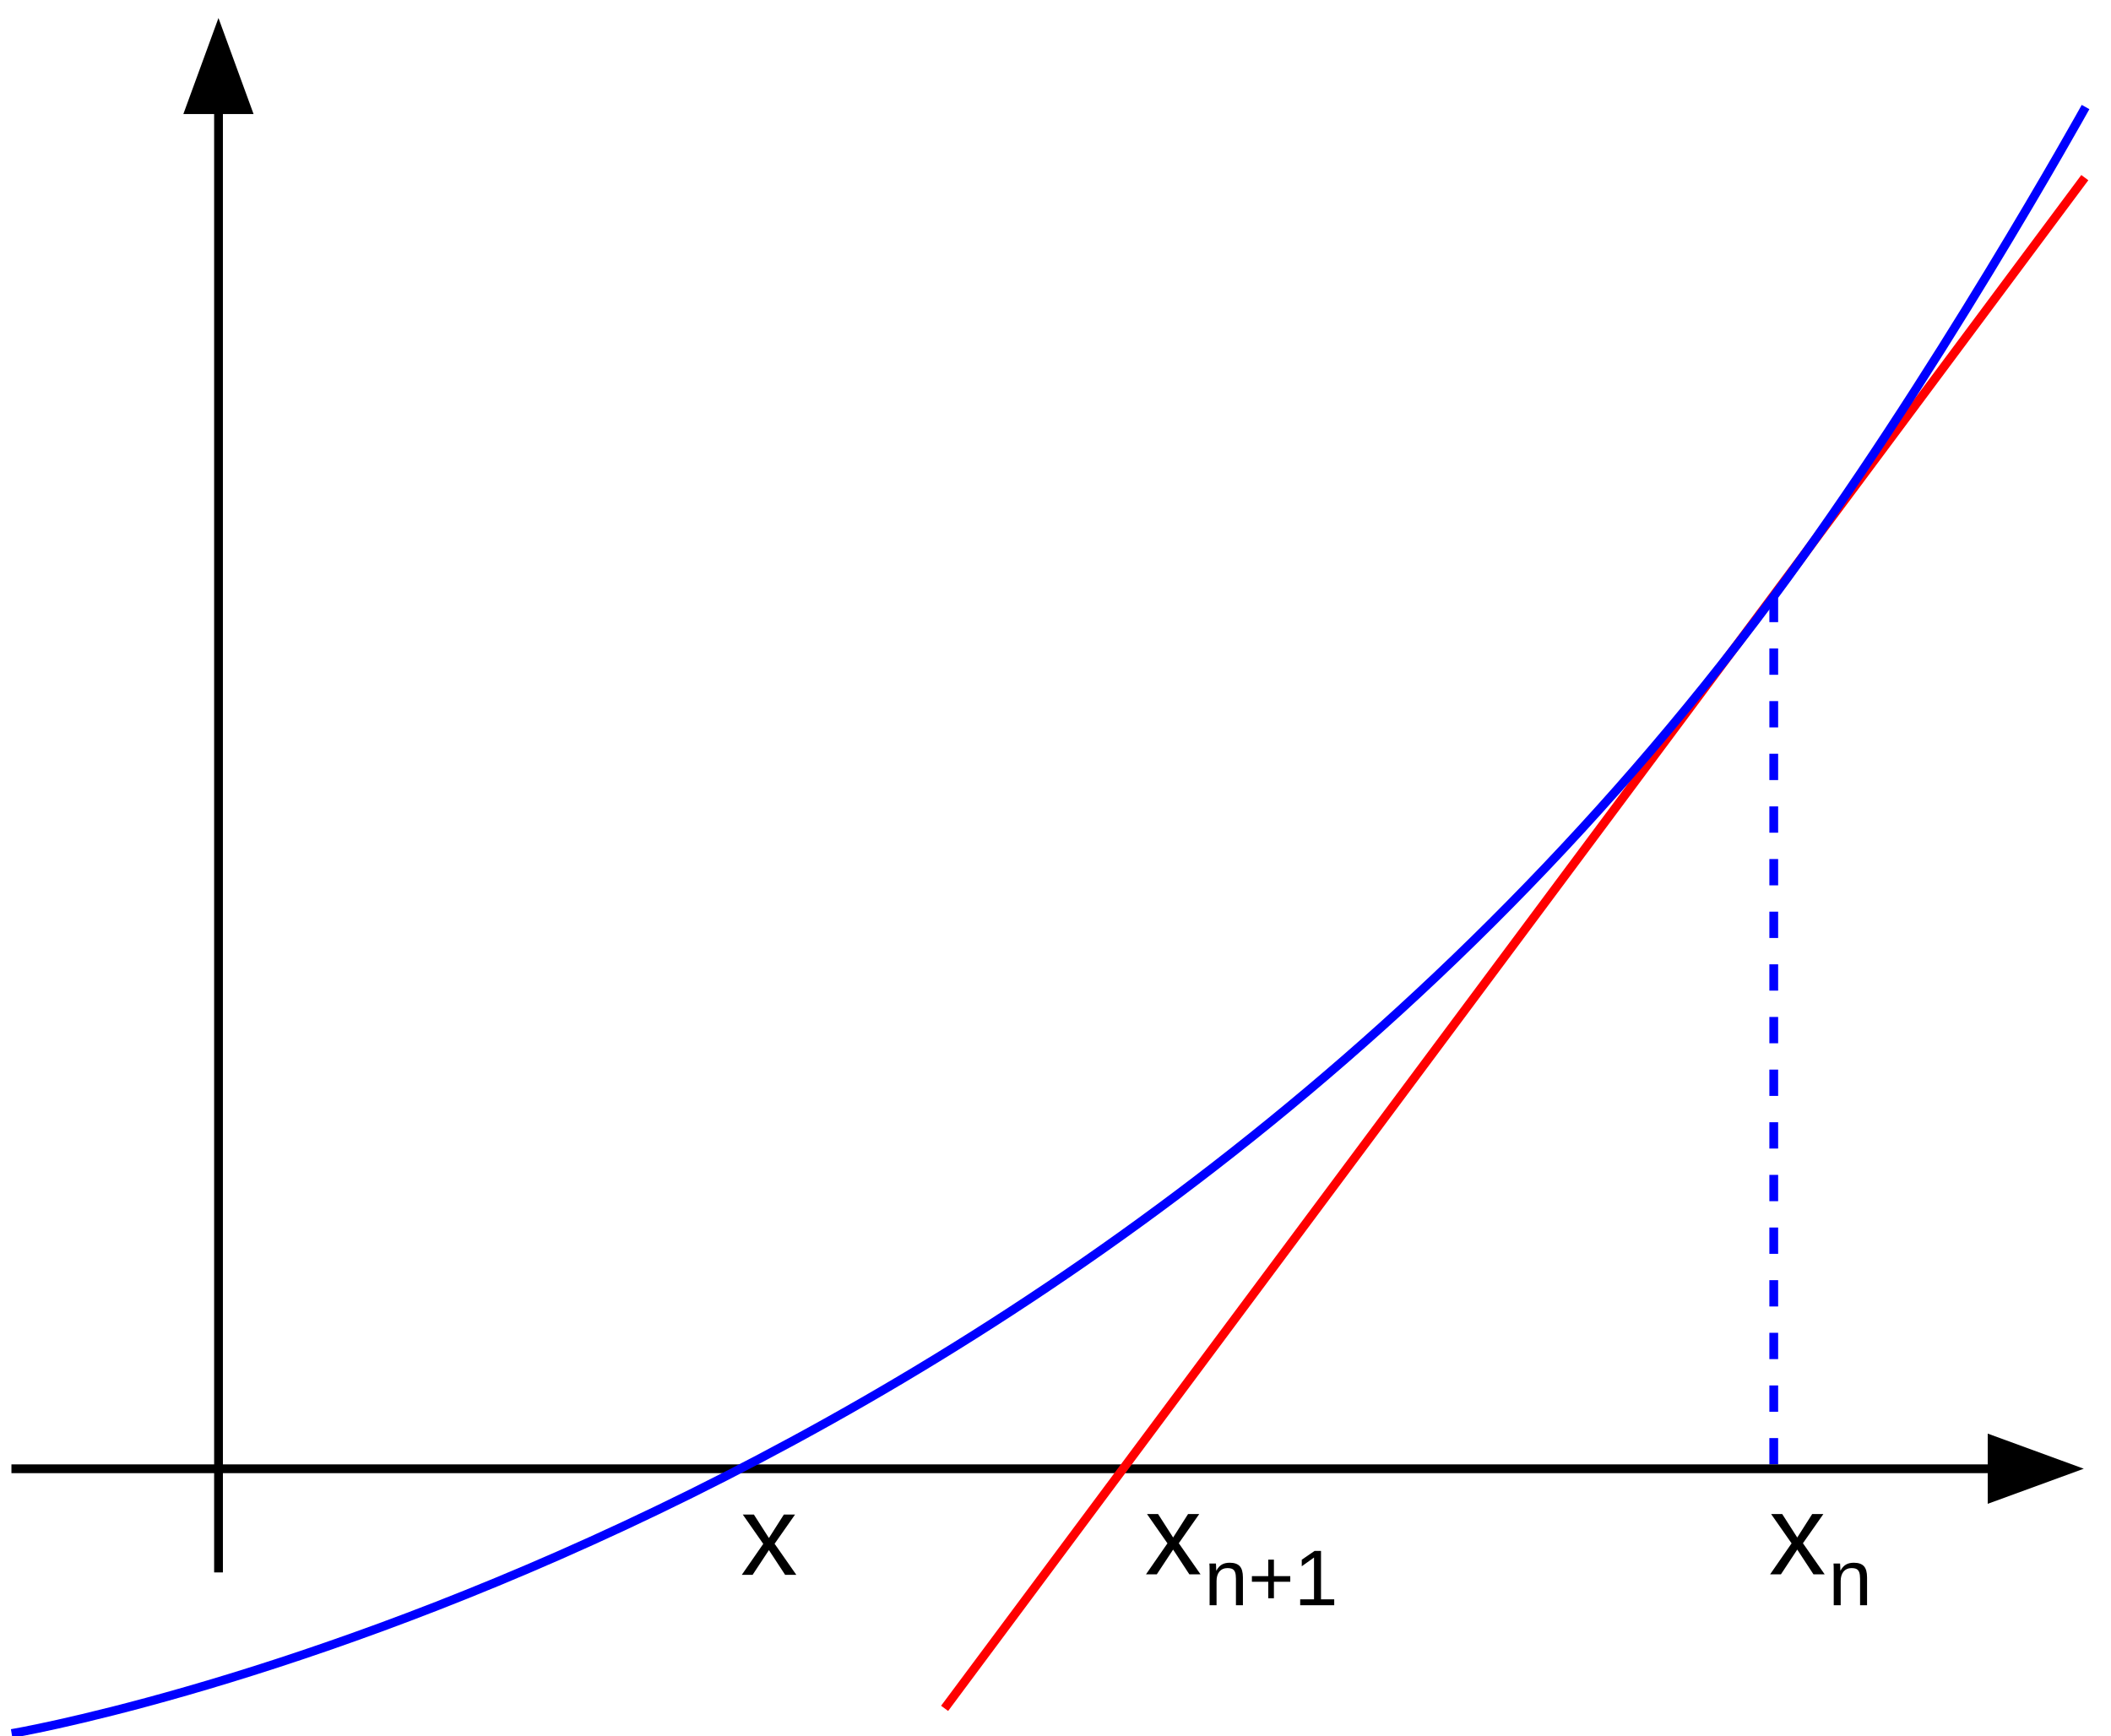
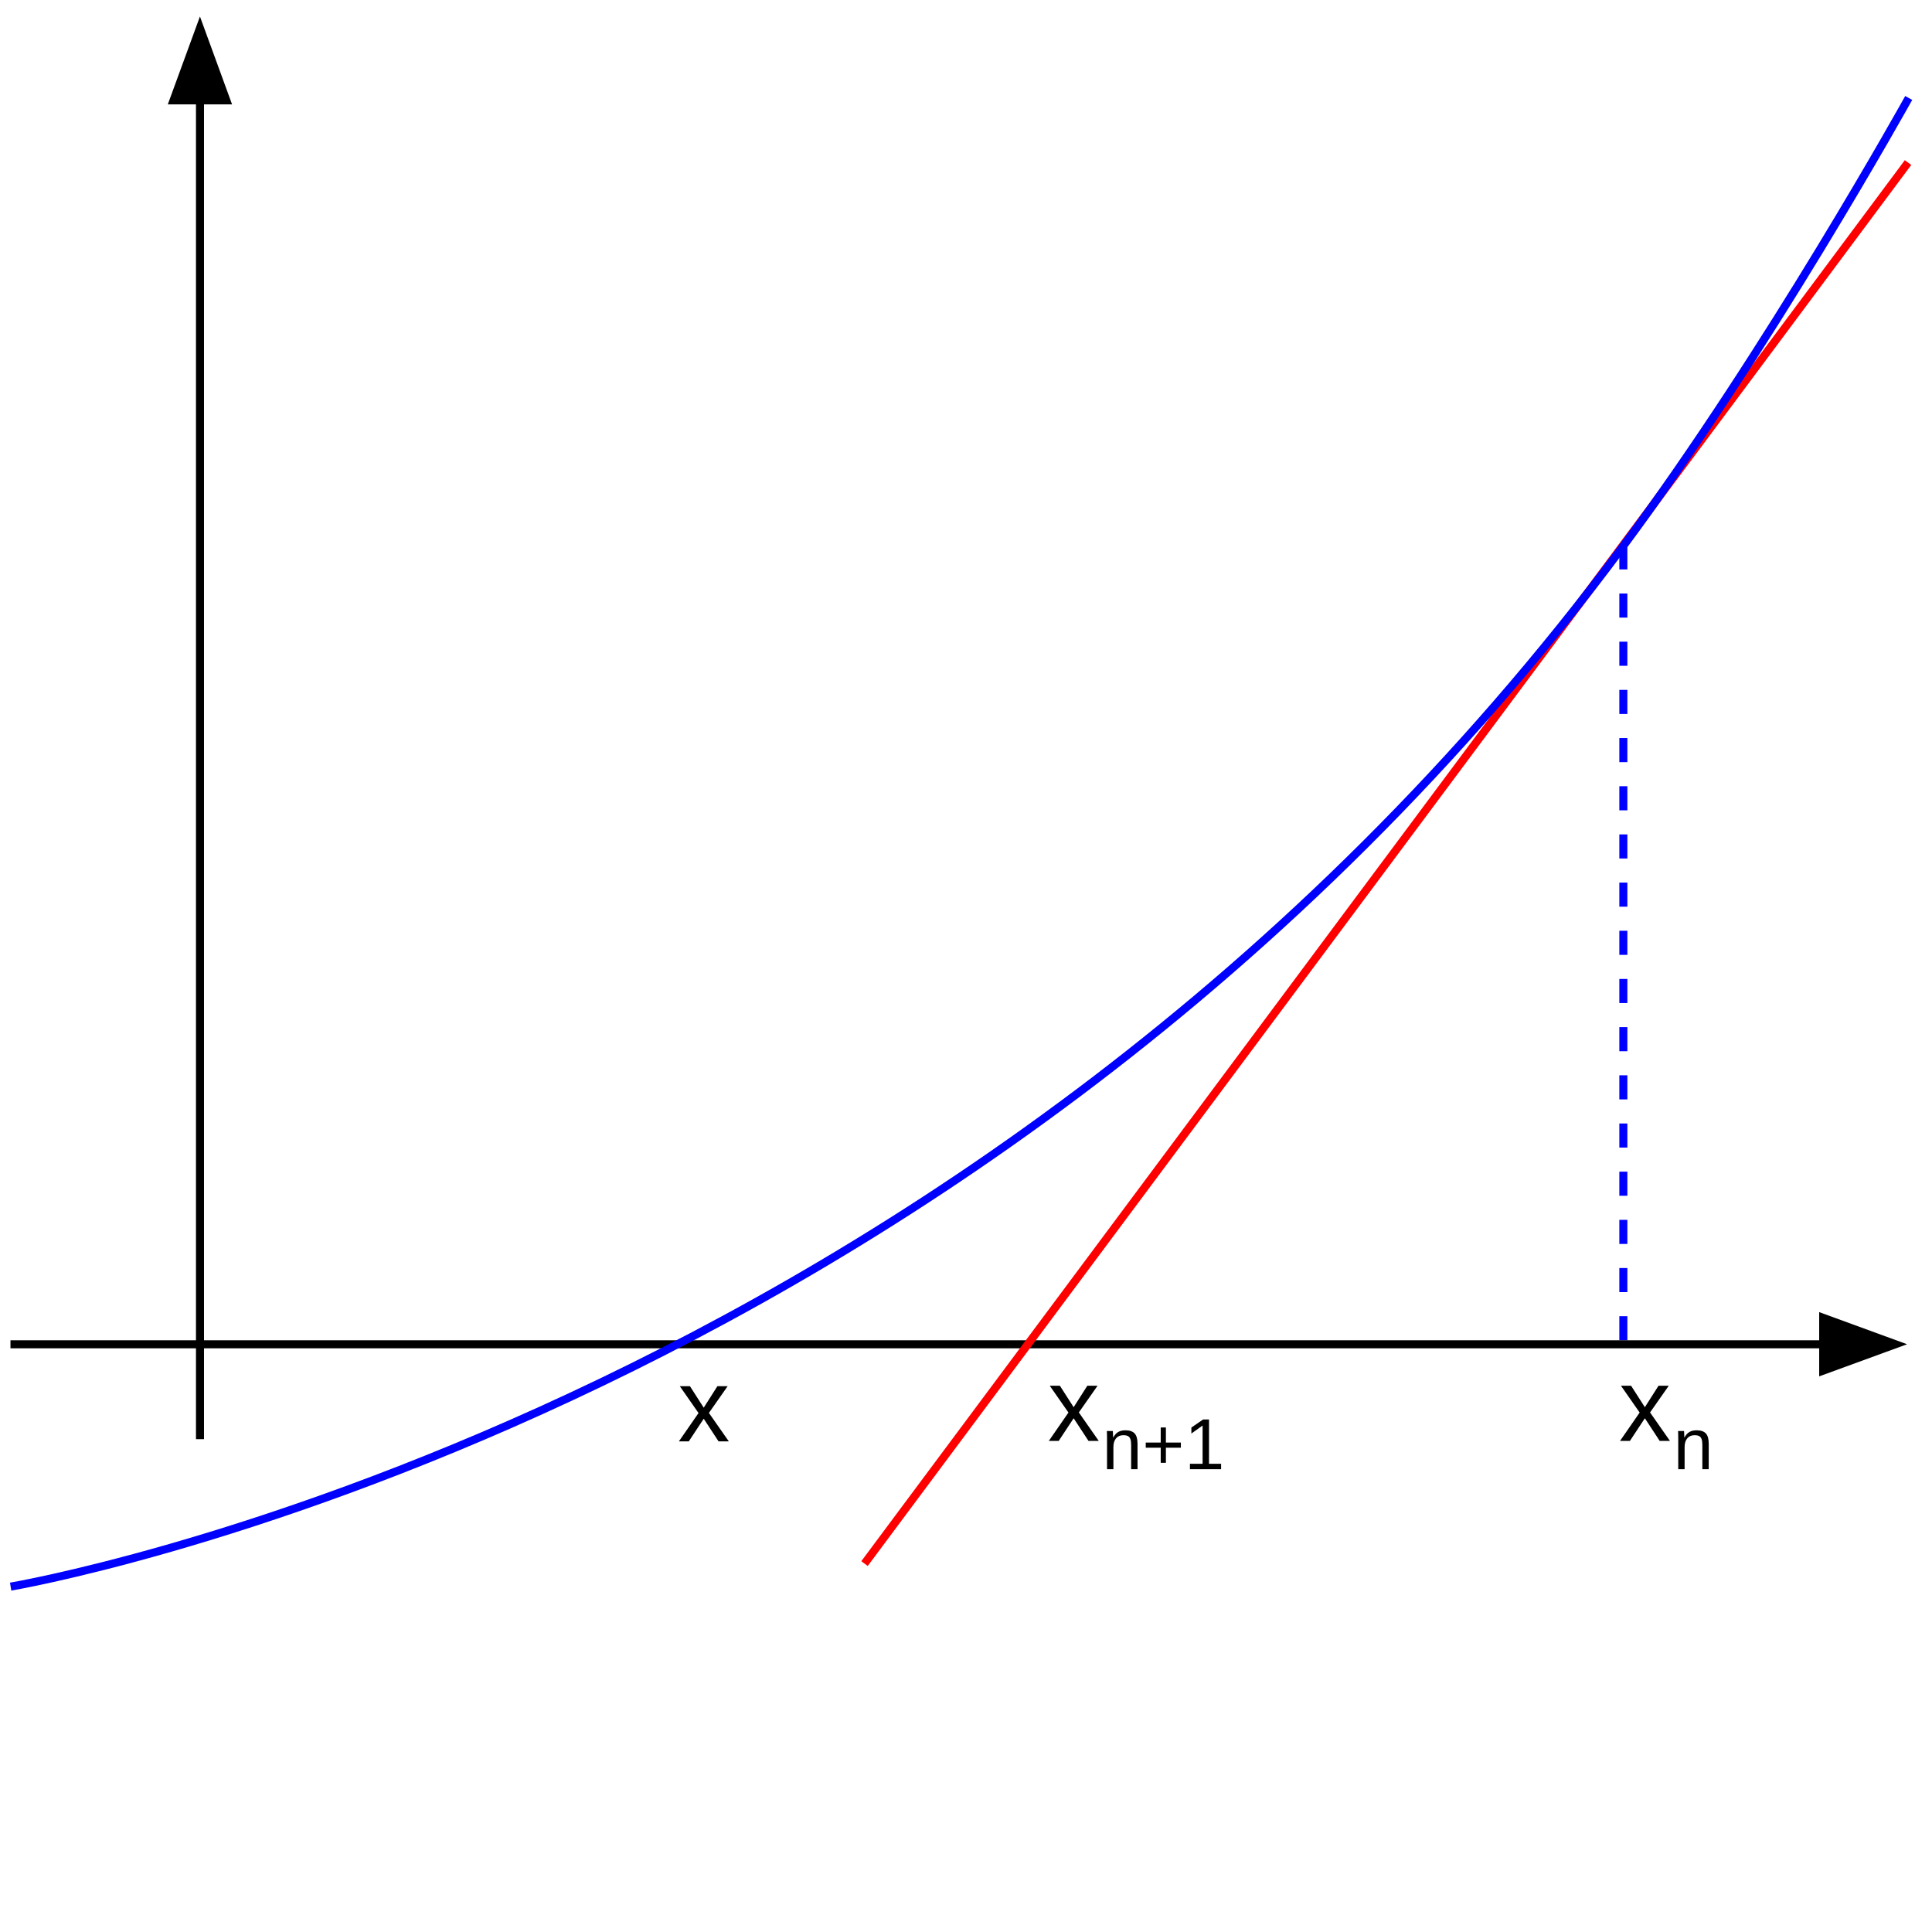
- <svg xmlns="http://www.w3.org/2000/svg" id="svg3806" width="2406" height="1978" version="1.0">
+ <svg xmlns="http://www.w3.org/2000/svg" id="svg3806" width="2406" height="2406" version="1.0">
  <defs id="defs3809">
    </defs>
  <path style="fill:none;fill-rule:evenodd;stroke:#0000ff;stroke-width:10;stroke-linecap:butt;stroke-linejoin:miter;stroke-opacity:1;stroke-miterlimit:4;stroke-dasharray:30, 30;stroke-dashoffset:0" d="M 2021.625,1669.125 L 2021.625,681.5" id="path4344" />
  <path style="fill:none;fill-rule:evenodd;stroke:#000000;stroke-width:10;stroke-linecap:butt;stroke-linejoin:miter;stroke-opacity:1;stroke-miterlimit:4;stroke-dasharray:none" d="M 249.059,1792.243 L 249.059,111.028" id="path3817" />
  <path style="fill:#000000;fill-rule:evenodd;stroke:none;stroke-width:1px;stroke-linecap:butt;stroke-linejoin:miter;stroke-opacity:1" d="M 208.977,129.98 L 249.004,20.52 L 289,129.98 L 208.977,129.98 z" id="path4328" />
  <path id="path4330" d="M 13.033,1674.103 L 2284.466,1674.103" style="fill:none;fill-rule:evenodd;stroke:#000000;stroke-width:10;stroke-linecap:butt;stroke-linejoin:miter;stroke-miterlimit:4;stroke-dasharray:none;stroke-opacity:1" />
  <path id="path4332" d="M 2265.514,1634.022 L 2374.974,1674.049 L 2265.514,1714.045 L 2265.514,1634.022 z" style="fill:#000000;fill-rule:evenodd;stroke:none;stroke-width:1px;stroke-linecap:butt;stroke-linejoin:miter;stroke-opacity:1" />
  <path style="fill:none;fill-rule:evenodd;stroke:#ff0000;stroke-width:10;stroke-linecap:butt;stroke-linejoin:miter;stroke-opacity:1;stroke-miterlimit:4;stroke-dasharray:none" d="M 1076.619,1947.191 L 2376.153,202.456" id="path4340" />
  <path style="fill:none;fill-rule:evenodd;stroke:#0000ff;stroke-width:10;stroke-linecap:butt;stroke-linejoin:miter;stroke-opacity:1;stroke-miterlimit:4;stroke-dasharray:none" d="M 13.258,1975.879 C 13.258,1975.879 1206.292,1775.822 2020,682 C 2202.242,437.022 2377,122 2377,122" id="path4342" />
  <text xml:space="preserve" style="font-size:130px;font-style:normal;font-variant:normal;font-weight:normal;font-stretch:normal;text-align:start;line-height:125%;writing-mode:lr;text-anchor:start;fill:#000000;fill-opacity:1;stroke:none;stroke-width:1px;stroke-linecap:butt;stroke-linejoin:miter;stroke-opacity:1;font-family:Arial;-inkscape-font-specification:Arial" x="844" y="1795" id="text4346">
    <tspan id="tspan4348" x="844" y="1795">x</tspan>
  </text>
  <text xml:space="preserve" style="font-size:130px;font-style:normal;font-variant:normal;font-weight:normal;font-stretch:normal;text-align:start;line-height:125%;writing-mode:lr;text-anchor:start;fill:#000000;fill-opacity:1;stroke:none;stroke-width:1px;stroke-linecap:butt;stroke-linejoin:miter;stroke-opacity:1;font-family:Arial;-inkscape-font-specification:Arial" x="1304.686" y="1794.407" id="text4350">
    <tspan id="tspan4352" x="1304.686" y="1794.407">x</tspan>
  </text>
  <text xml:space="preserve" style="font-size:90px;font-style:normal;font-variant:normal;font-weight:normal;font-stretch:normal;text-align:start;line-height:125%;writing-mode:lr-tb;text-anchor:start;fill:#000000;fill-opacity:1;stroke:none;stroke-width:1px;stroke-linecap:butt;stroke-linejoin:miter;stroke-opacity:1;font-family:Arial;-inkscape-font-specification:Arial" x="1372.407" y="1829.63" id="text4354">
    <tspan id="tspan4356" x="1372.407" y="1829.63">n+1</tspan>
  </text>
  <text id="text4362" y="1794.407" x="2016.036" style="font-size:130px;font-style:normal;font-variant:normal;font-weight:normal;font-stretch:normal;text-align:start;line-height:125%;writing-mode:lr;text-anchor:start;fill:#000000;fill-opacity:1;stroke:none;stroke-width:1px;stroke-linecap:butt;stroke-linejoin:miter;stroke-opacity:1;font-family:Arial;-inkscape-font-specification:Arial" xml:space="preserve">
    <tspan y="1794.407" x="2016.036" id="tspan4364">x</tspan>
  </text>
  <text id="text4366" y="1829.63" x="2083.757" style="font-size:90px;font-style:normal;font-variant:normal;font-weight:normal;font-stretch:normal;text-align:start;line-height:125%;writing-mode:lr-tb;text-anchor:start;fill:#000000;fill-opacity:1;stroke:none;stroke-width:1px;stroke-linecap:butt;stroke-linejoin:miter;stroke-opacity:1;font-family:Arial;-inkscape-font-specification:Arial" xml:space="preserve">
    <tspan y="1829.63" x="2083.757" id="tspan4368">n</tspan>
  </text>
</svg>
